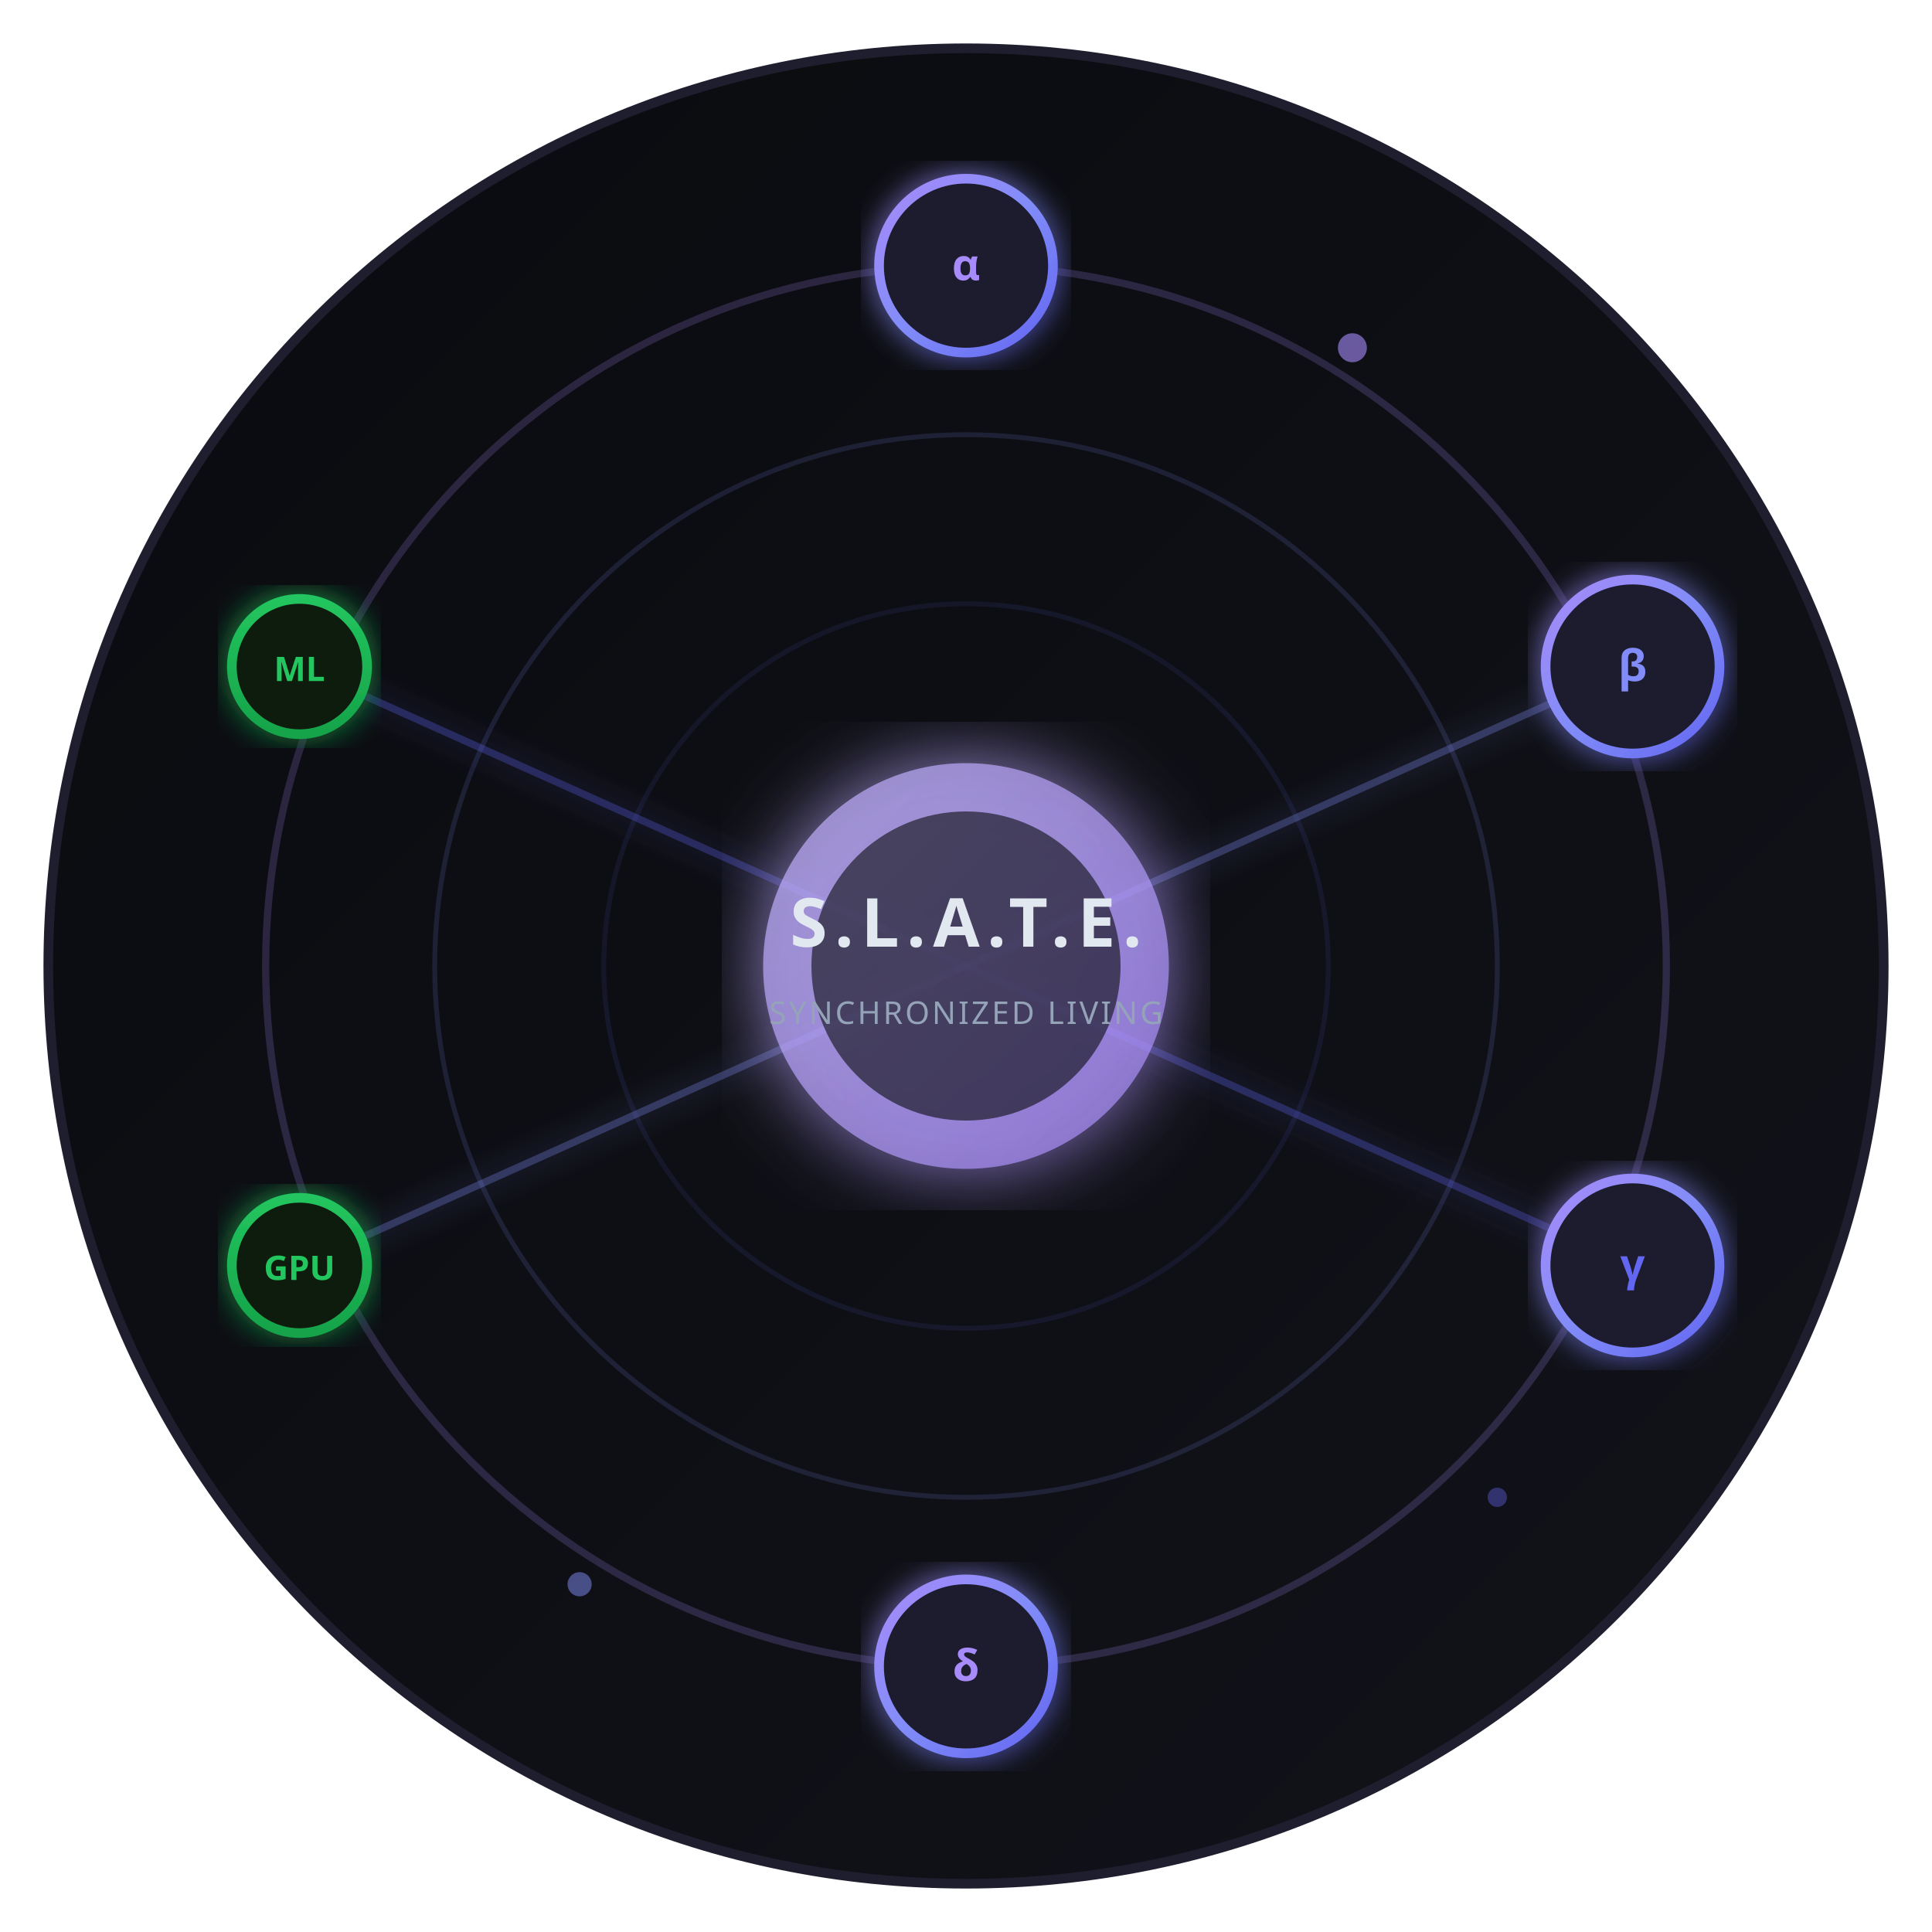
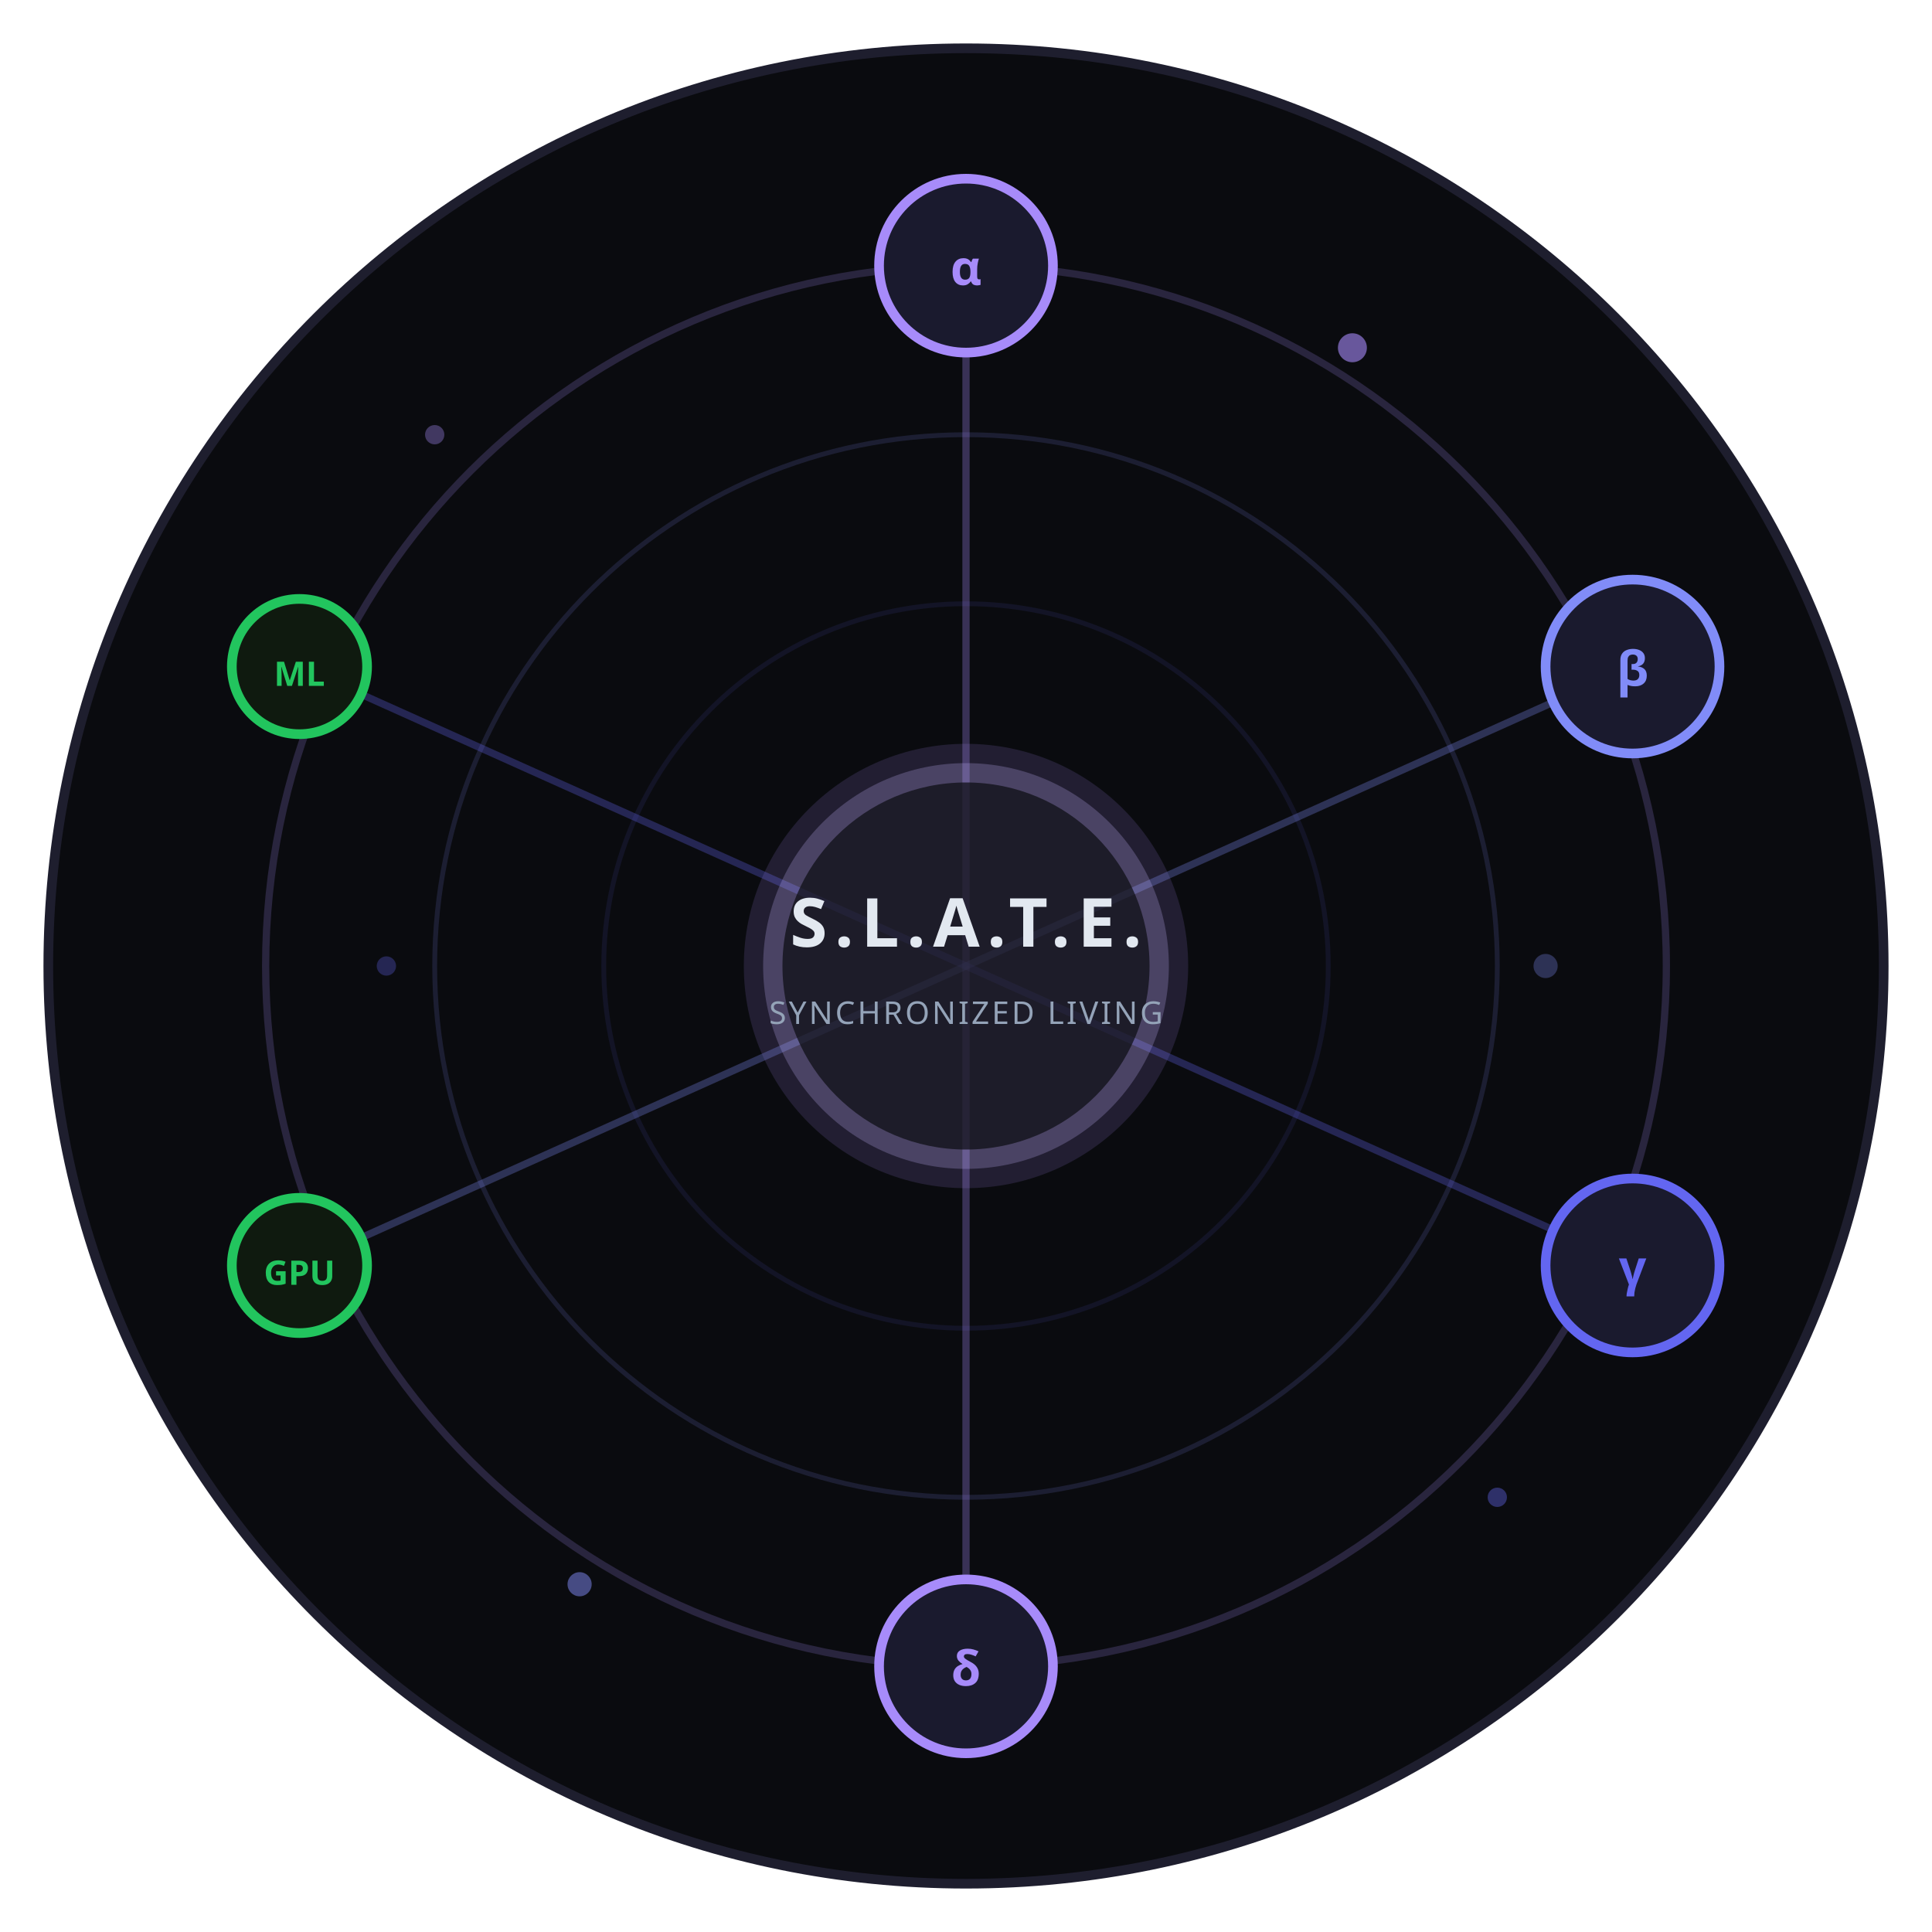
<svg xmlns="http://www.w3.org/2000/svg" viewBox="0 0 400 400" width="400" height="400">
-   <defs>
-     <linearGradient id="bgGrad" x1="0%" y1="0%" x2="100%" y2="100%">
-       <stop offset="0%" style="stop-color:#0a0b0f;stop-opacity:1" />
-       <stop offset="100%" style="stop-color:#12131a;stop-opacity:1" />
-     </linearGradient>
-     <linearGradient id="ringGrad" x1="0%" y1="0%" x2="100%" y2="100%">
-       <stop offset="0%" style="stop-color:#a78bfa;stop-opacity:1" />
-       <stop offset="50%" style="stop-color:#818cf8;stop-opacity:1" />
-       <stop offset="100%" style="stop-color:#6366f1;stop-opacity:1" />
-     </linearGradient>
-     <linearGradient id="coreGrad" x1="0%" y1="0%" x2="100%" y2="100%">
-       <stop offset="0%" style="stop-color:#c4b5fd;stop-opacity:0.9" />
-       <stop offset="100%" style="stop-color:#a78bfa;stop-opacity:0.9" />
-     </linearGradient>
-     <linearGradient id="nodeGrad" x1="0%" y1="0%" x2="0%" y2="100%">
-       <stop offset="0%" style="stop-color:#22c55e;stop-opacity:1" />
-       <stop offset="100%" style="stop-color:#16a34a;stop-opacity:1" />
-     </linearGradient>
-     <filter id="glow">
-       <feGaussianBlur stdDeviation="3" result="coloredBlur" />
-       <feMerge>
-         <feMergeNode in="coloredBlur" />
-         <feMergeNode in="SourceGraphic" />
-       </feMerge>
-     </filter>
-     <filter id="coreGlow">
-       <feGaussianBlur stdDeviation="8" result="coloredBlur" />
-       <feMerge>
-         <feMergeNode in="coloredBlur" />
-         <feMergeNode in="SourceGraphic" />
-       </feMerge>
-     </filter>
-   </defs>
-   <circle cx="200" cy="200" r="190" fill="url(#bgGrad)" stroke="#1e1e2e" stroke-width="2" />
-   <circle cx="200" cy="200" r="145" fill="none" stroke="#a78bfa" stroke-width="1.5" stroke-opacity="0.2" />
-   <circle cx="200" cy="200" r="110" fill="none" stroke="#818cf8" stroke-width="1" stroke-opacity="0.15" />
-   <circle cx="200" cy="200" r="75" fill="none" stroke="#6366f1" stroke-width="1" stroke-opacity="0.1" />
-   <line x1="200" y1="200" x2="200" y2="55" stroke="#a78bfa" stroke-width="1.5" stroke-opacity="0.3" filter="url(#glow)" />
-   <line x1="200" y1="200" x2="338" y2="138" stroke="#818cf8" stroke-width="1.5" stroke-opacity="0.3" filter="url(#glow)" />
-   <line x1="200" y1="200" x2="338" y2="262" stroke="#6366f1" stroke-width="1.5" stroke-opacity="0.3" filter="url(#glow)" />
-   <line x1="200" y1="200" x2="200" y2="345" stroke="#a78bfa" stroke-width="1.5" stroke-opacity="0.3" filter="url(#glow)" />
-   <line x1="200" y1="200" x2="62" y2="262" stroke="#818cf8" stroke-width="1.5" stroke-opacity="0.3" filter="url(#glow)" />
-   <line x1="200" y1="200" x2="62" y2="138" stroke="#6366f1" stroke-width="1.5" stroke-opacity="0.3" filter="url(#glow)" />
-   <circle cx="200" cy="200" r="42" fill="url(#coreGrad)" filter="url(#coreGlow)" opacity="0.85" />
-   <circle cx="200" cy="200" r="32" fill="#0a0b0f" opacity="0.6" />
-   <text x="200" y="196" text-anchor="middle" font-family="'Segoe UI', system-ui, sans-serif" font-size="14" font-weight="700" fill="#e2e8f0" letter-spacing="1.5">S.L.A.T.E.</text>
-   <text x="200" y="212" text-anchor="middle" font-family="'Segoe UI', system-ui, sans-serif" font-size="6.5" fill="#94a3b8" letter-spacing="0.5">SYNCHRONIZED LIVING</text>
-   <circle cx="200" cy="55" r="18" fill="#1a1a2e" stroke="url(#ringGrad)" stroke-width="2" filter="url(#glow)" />
-   <text x="200" y="58" text-anchor="middle" font-family="'Segoe UI', system-ui, sans-serif" font-size="9" font-weight="600" fill="#a78bfa">α</text>
-   <circle cx="338" cy="138" r="18" fill="#1a1a2e" stroke="url(#ringGrad)" stroke-width="2" filter="url(#glow)" />
-   <text x="338" y="141" text-anchor="middle" font-family="'Segoe UI', system-ui, sans-serif" font-size="9" font-weight="600" fill="#818cf8">β</text>
-   <circle cx="338" cy="262" r="18" fill="#1a1a2e" stroke="url(#ringGrad)" stroke-width="2" filter="url(#glow)" />
-   <text x="338" y="265" text-anchor="middle" font-family="'Segoe UI', system-ui, sans-serif" font-size="9" font-weight="600" fill="#6366f1">γ</text>
-   <circle cx="200" cy="345" r="18" fill="#1a1a2e" stroke="url(#ringGrad)" stroke-width="2" filter="url(#glow)" />
-   <text x="200" y="348" text-anchor="middle" font-family="'Segoe UI', system-ui, sans-serif" font-size="9" font-weight="600" fill="#a78bfa">δ</text>
-   <circle cx="62" cy="262" r="14" fill="#0f1a0f" stroke="url(#nodeGrad)" stroke-width="2" filter="url(#glow)" />
-   <text x="62" y="265" text-anchor="middle" font-family="'Segoe UI', system-ui, sans-serif" font-size="7" font-weight="600" fill="#22c55e">GPU</text>
-   <circle cx="62" cy="138" r="14" fill="#0f1a0f" stroke="url(#nodeGrad)" stroke-width="2" filter="url(#glow)" />
-   <text x="62" y="141" text-anchor="middle" font-family="'Segoe UI', system-ui, sans-serif" font-size="7" font-weight="600" fill="#22c55e">ML</text>
-   <circle cx="280" cy="72" r="3" fill="#a78bfa" opacity="0.6">
-     <animateTransform attributeName="transform" type="rotate" from="0 200 200" to="360 200 200" dur="20s" repeatCount="indefinite" />
-   </circle>
-   <circle cx="120" cy="328" r="2.5" fill="#818cf8" opacity="0.5">
-     <animateTransform attributeName="transform" type="rotate" from="180 200 200" to="540 200 200" dur="25s" repeatCount="indefinite" />
-   </circle>
-   <circle cx="310" cy="310" r="2" fill="#6366f1" opacity="0.4">
-     <animateTransform attributeName="transform" type="rotate" from="90 200 200" to="450 200 200" dur="30s" repeatCount="indefinite" />
-   </circle>
+   <circle cx="200" cy="200" r="190" fill="#0a0b0f" stroke="#1e1e2e" stroke-width="2" />
+   <circle cx="200" cy="200" r="145" fill="none" stroke="#a78bfa" stroke-width="1.5" opacity="0.2" />
+   <circle cx="200" cy="200" r="110" fill="none" stroke="#818cf8" stroke-width="1" opacity="0.15" />
+   <circle cx="200" cy="200" r="75" fill="none" stroke="#6366f1" stroke-width="1" opacity="0.1" />
+   <line x1="200" y1="200" x2="200" y2="55" stroke="#a78bfa" stroke-width="1.5" opacity="0.3" />
+   <line x1="200" y1="200" x2="338" y2="138" stroke="#818cf8" stroke-width="1.5" opacity="0.3" />
+   <line x1="200" y1="200" x2="338" y2="262" stroke="#6366f1" stroke-width="1.5" opacity="0.3" />
+   <line x1="200" y1="200" x2="200" y2="345" stroke="#a78bfa" stroke-width="1.5" opacity="0.3" />
+   <line x1="200" y1="200" x2="62" y2="262" stroke="#818cf8" stroke-width="1.5" opacity="0.3" />
+   <line x1="200" y1="200" x2="62" y2="138" stroke="#6366f1" stroke-width="1.5" opacity="0.3" />
+   <circle cx="200" cy="200" r="46" fill="#a78bfa" opacity="0.15" />
+   <circle cx="200" cy="200" r="42" fill="#c4b5fd" opacity="0.25" />
+   <circle cx="200" cy="200" r="38" fill="#0a0b0f" opacity="0.7" />
+   <text x="200" y="196" text-anchor="middle" font-family="Segoe UI,system-ui,sans-serif" font-size="14" font-weight="700" fill="#e2e8f0" letter-spacing="1.5">S.L.A.T.E.</text>
+   <text x="200" y="212" text-anchor="middle" font-family="Segoe UI,system-ui,sans-serif" font-size="6.5" fill="#94a3b8" letter-spacing="0.5">SYNCHRONIZED LIVING</text>
+   <circle cx="200" cy="55" r="18" fill="#1a1a2e" stroke="#a78bfa" stroke-width="2" />
+   <text x="200" y="59" text-anchor="middle" font-family="Segoe UI,system-ui,sans-serif" font-size="10" font-weight="600" fill="#a78bfa">α</text>
+   <circle cx="338" cy="138" r="18" fill="#1a1a2e" stroke="#818cf8" stroke-width="2" />
+   <text x="338" y="142" text-anchor="middle" font-family="Segoe UI,system-ui,sans-serif" font-size="10" font-weight="600" fill="#818cf8">β</text>
+   <circle cx="338" cy="262" r="18" fill="#1a1a2e" stroke="#6366f1" stroke-width="2" />
+   <text x="338" y="266" text-anchor="middle" font-family="Segoe UI,system-ui,sans-serif" font-size="10" font-weight="600" fill="#6366f1">γ</text>
+   <circle cx="200" cy="345" r="18" fill="#1a1a2e" stroke="#a78bfa" stroke-width="2" />
+   <text x="200" y="349" text-anchor="middle" font-family="Segoe UI,system-ui,sans-serif" font-size="10" font-weight="600" fill="#a78bfa">δ</text>
+   <circle cx="62" cy="262" r="14" fill="#0f1a0f" stroke="#22c55e" stroke-width="2" />
+   <text x="62" y="266" text-anchor="middle" font-family="Segoe UI,system-ui,sans-serif" font-size="7" font-weight="600" fill="#22c55e">GPU</text>
+   <circle cx="62" cy="138" r="14" fill="#0f1a0f" stroke="#22c55e" stroke-width="2" />
+   <text x="62" y="142" text-anchor="middle" font-family="Segoe UI,system-ui,sans-serif" font-size="7" font-weight="600" fill="#22c55e">ML</text>
+   <circle cx="280" cy="72" r="3" fill="#a78bfa" opacity="0.6" />
+   <circle cx="120" cy="328" r="2.5" fill="#818cf8" opacity="0.5" />
+   <circle cx="310" cy="310" r="2" fill="#6366f1" opacity="0.4" />
+   <circle cx="90" cy="90" r="2" fill="#a78bfa" opacity="0.35" />
+   <circle cx="320" cy="200" r="2.5" fill="#818cf8" opacity="0.3" />
+   <circle cx="80" cy="200" r="2" fill="#6366f1" opacity="0.3" />
</svg>
